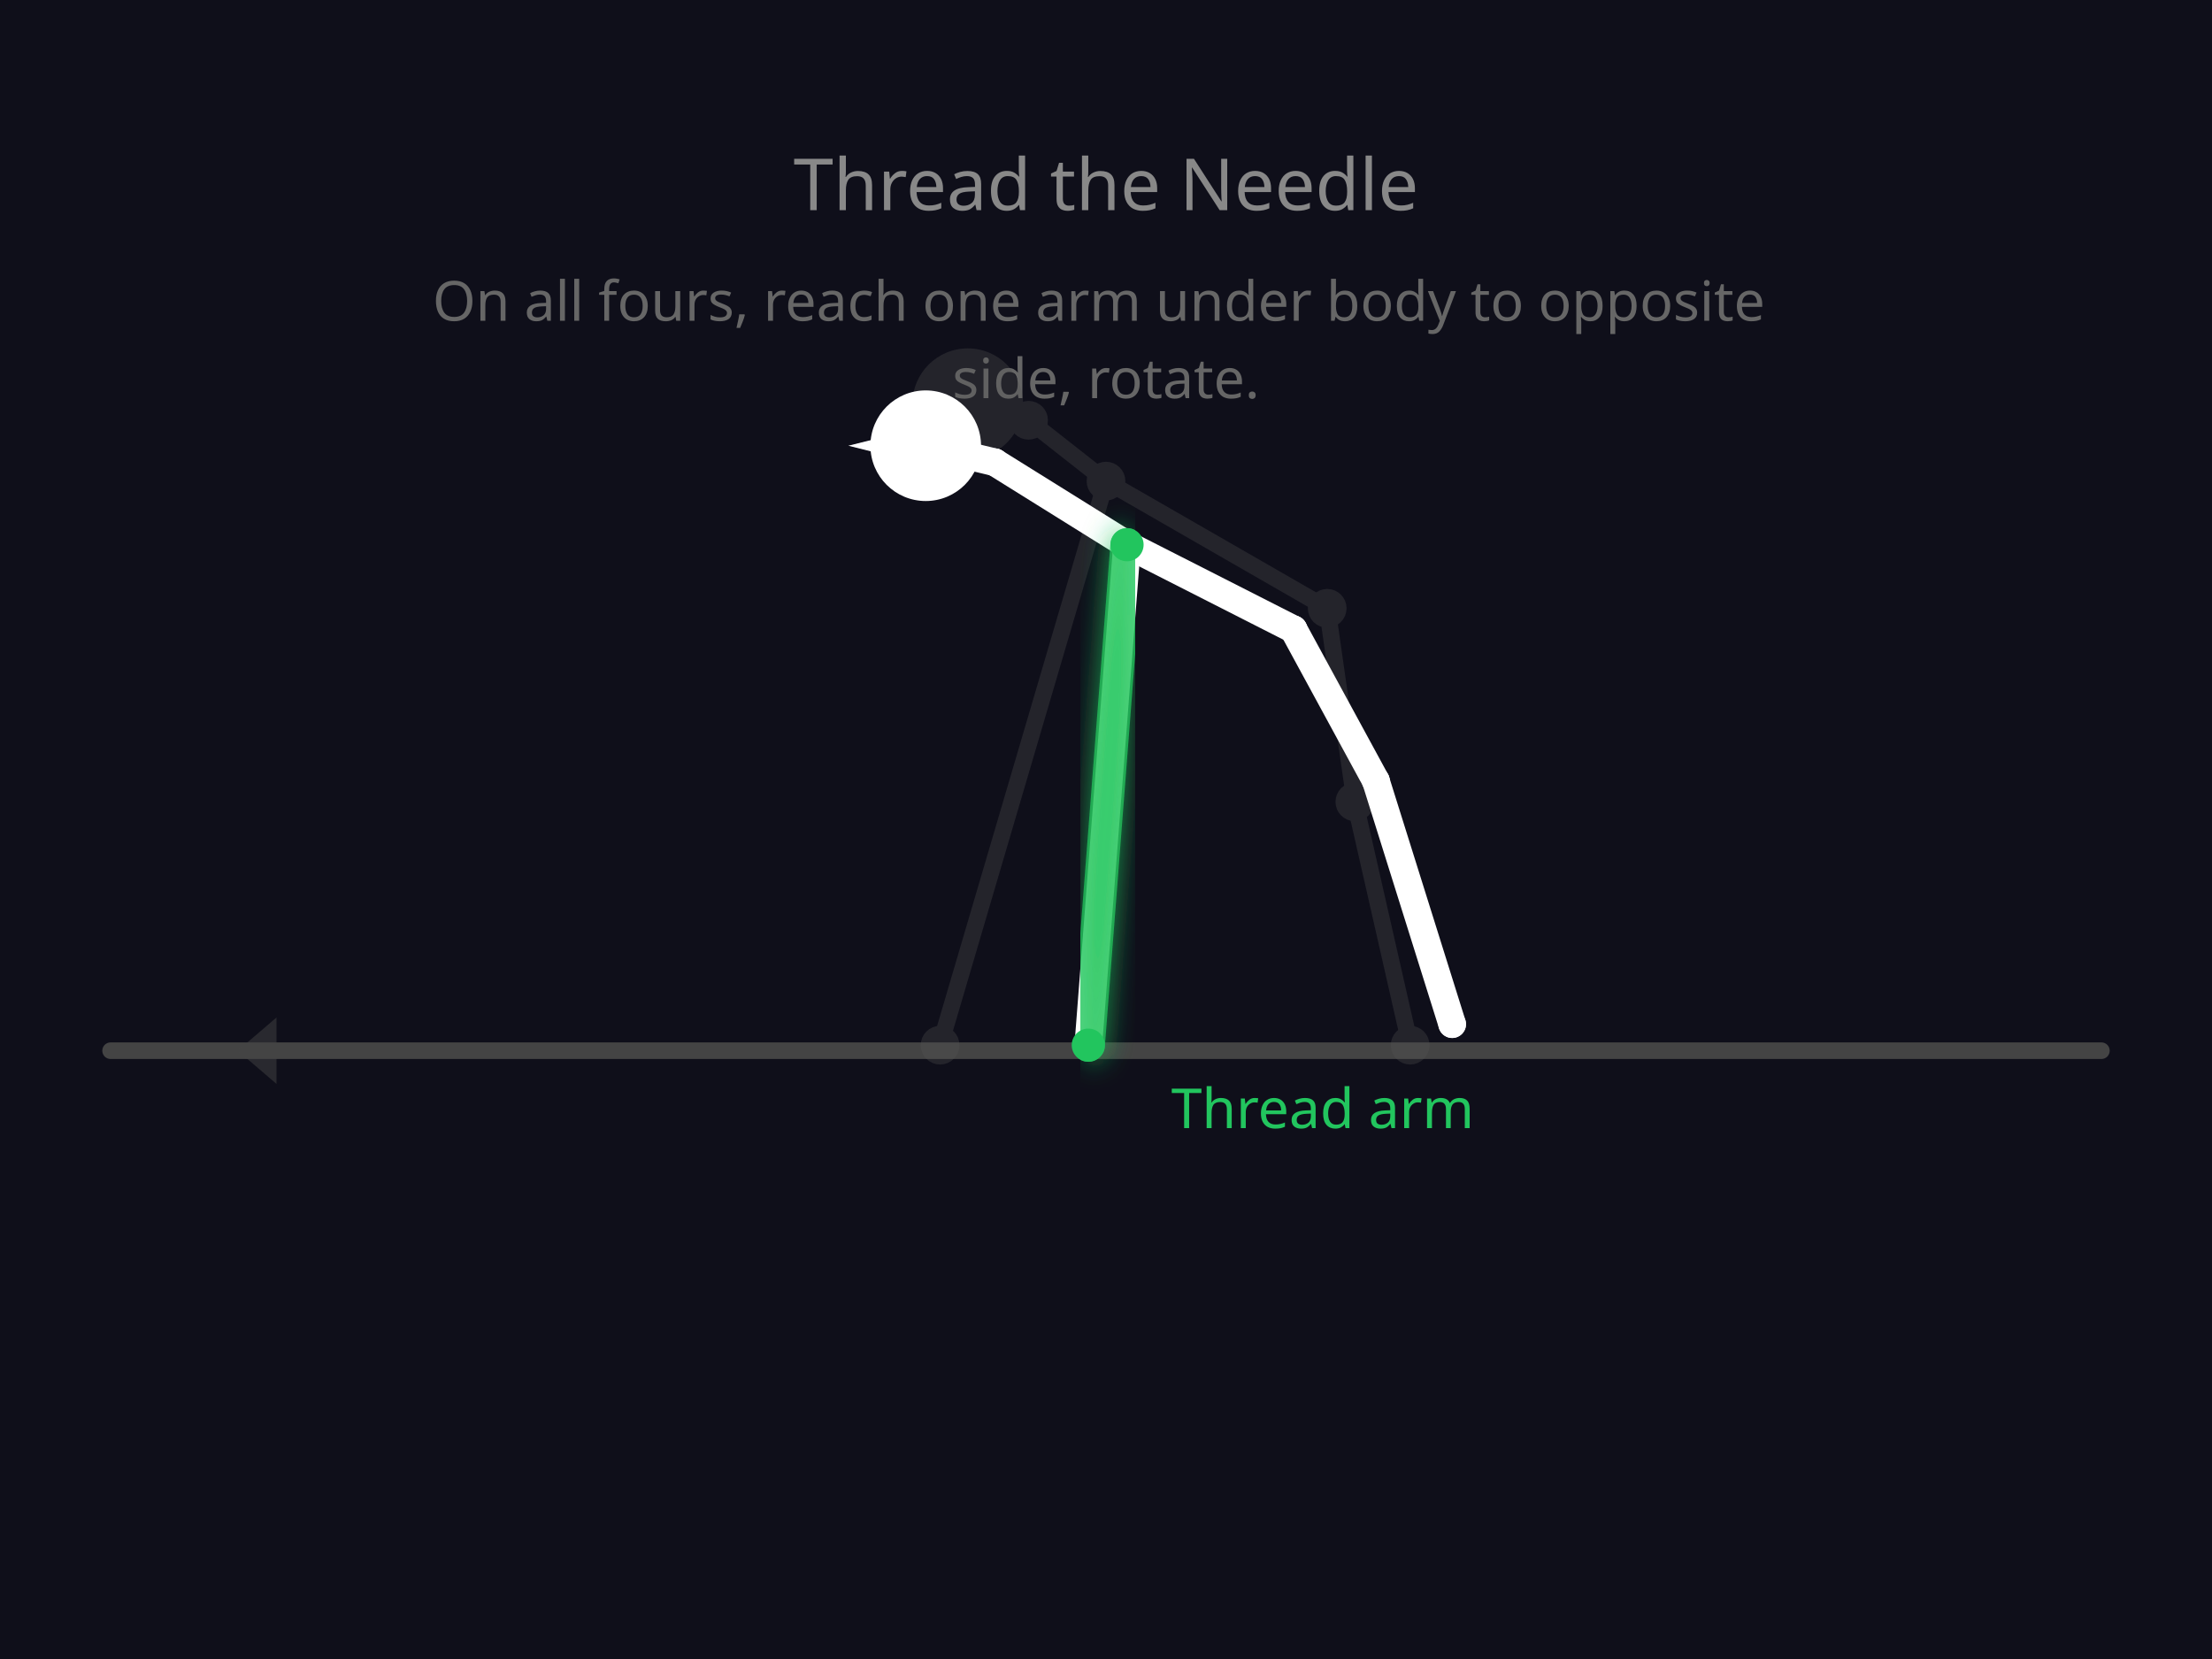
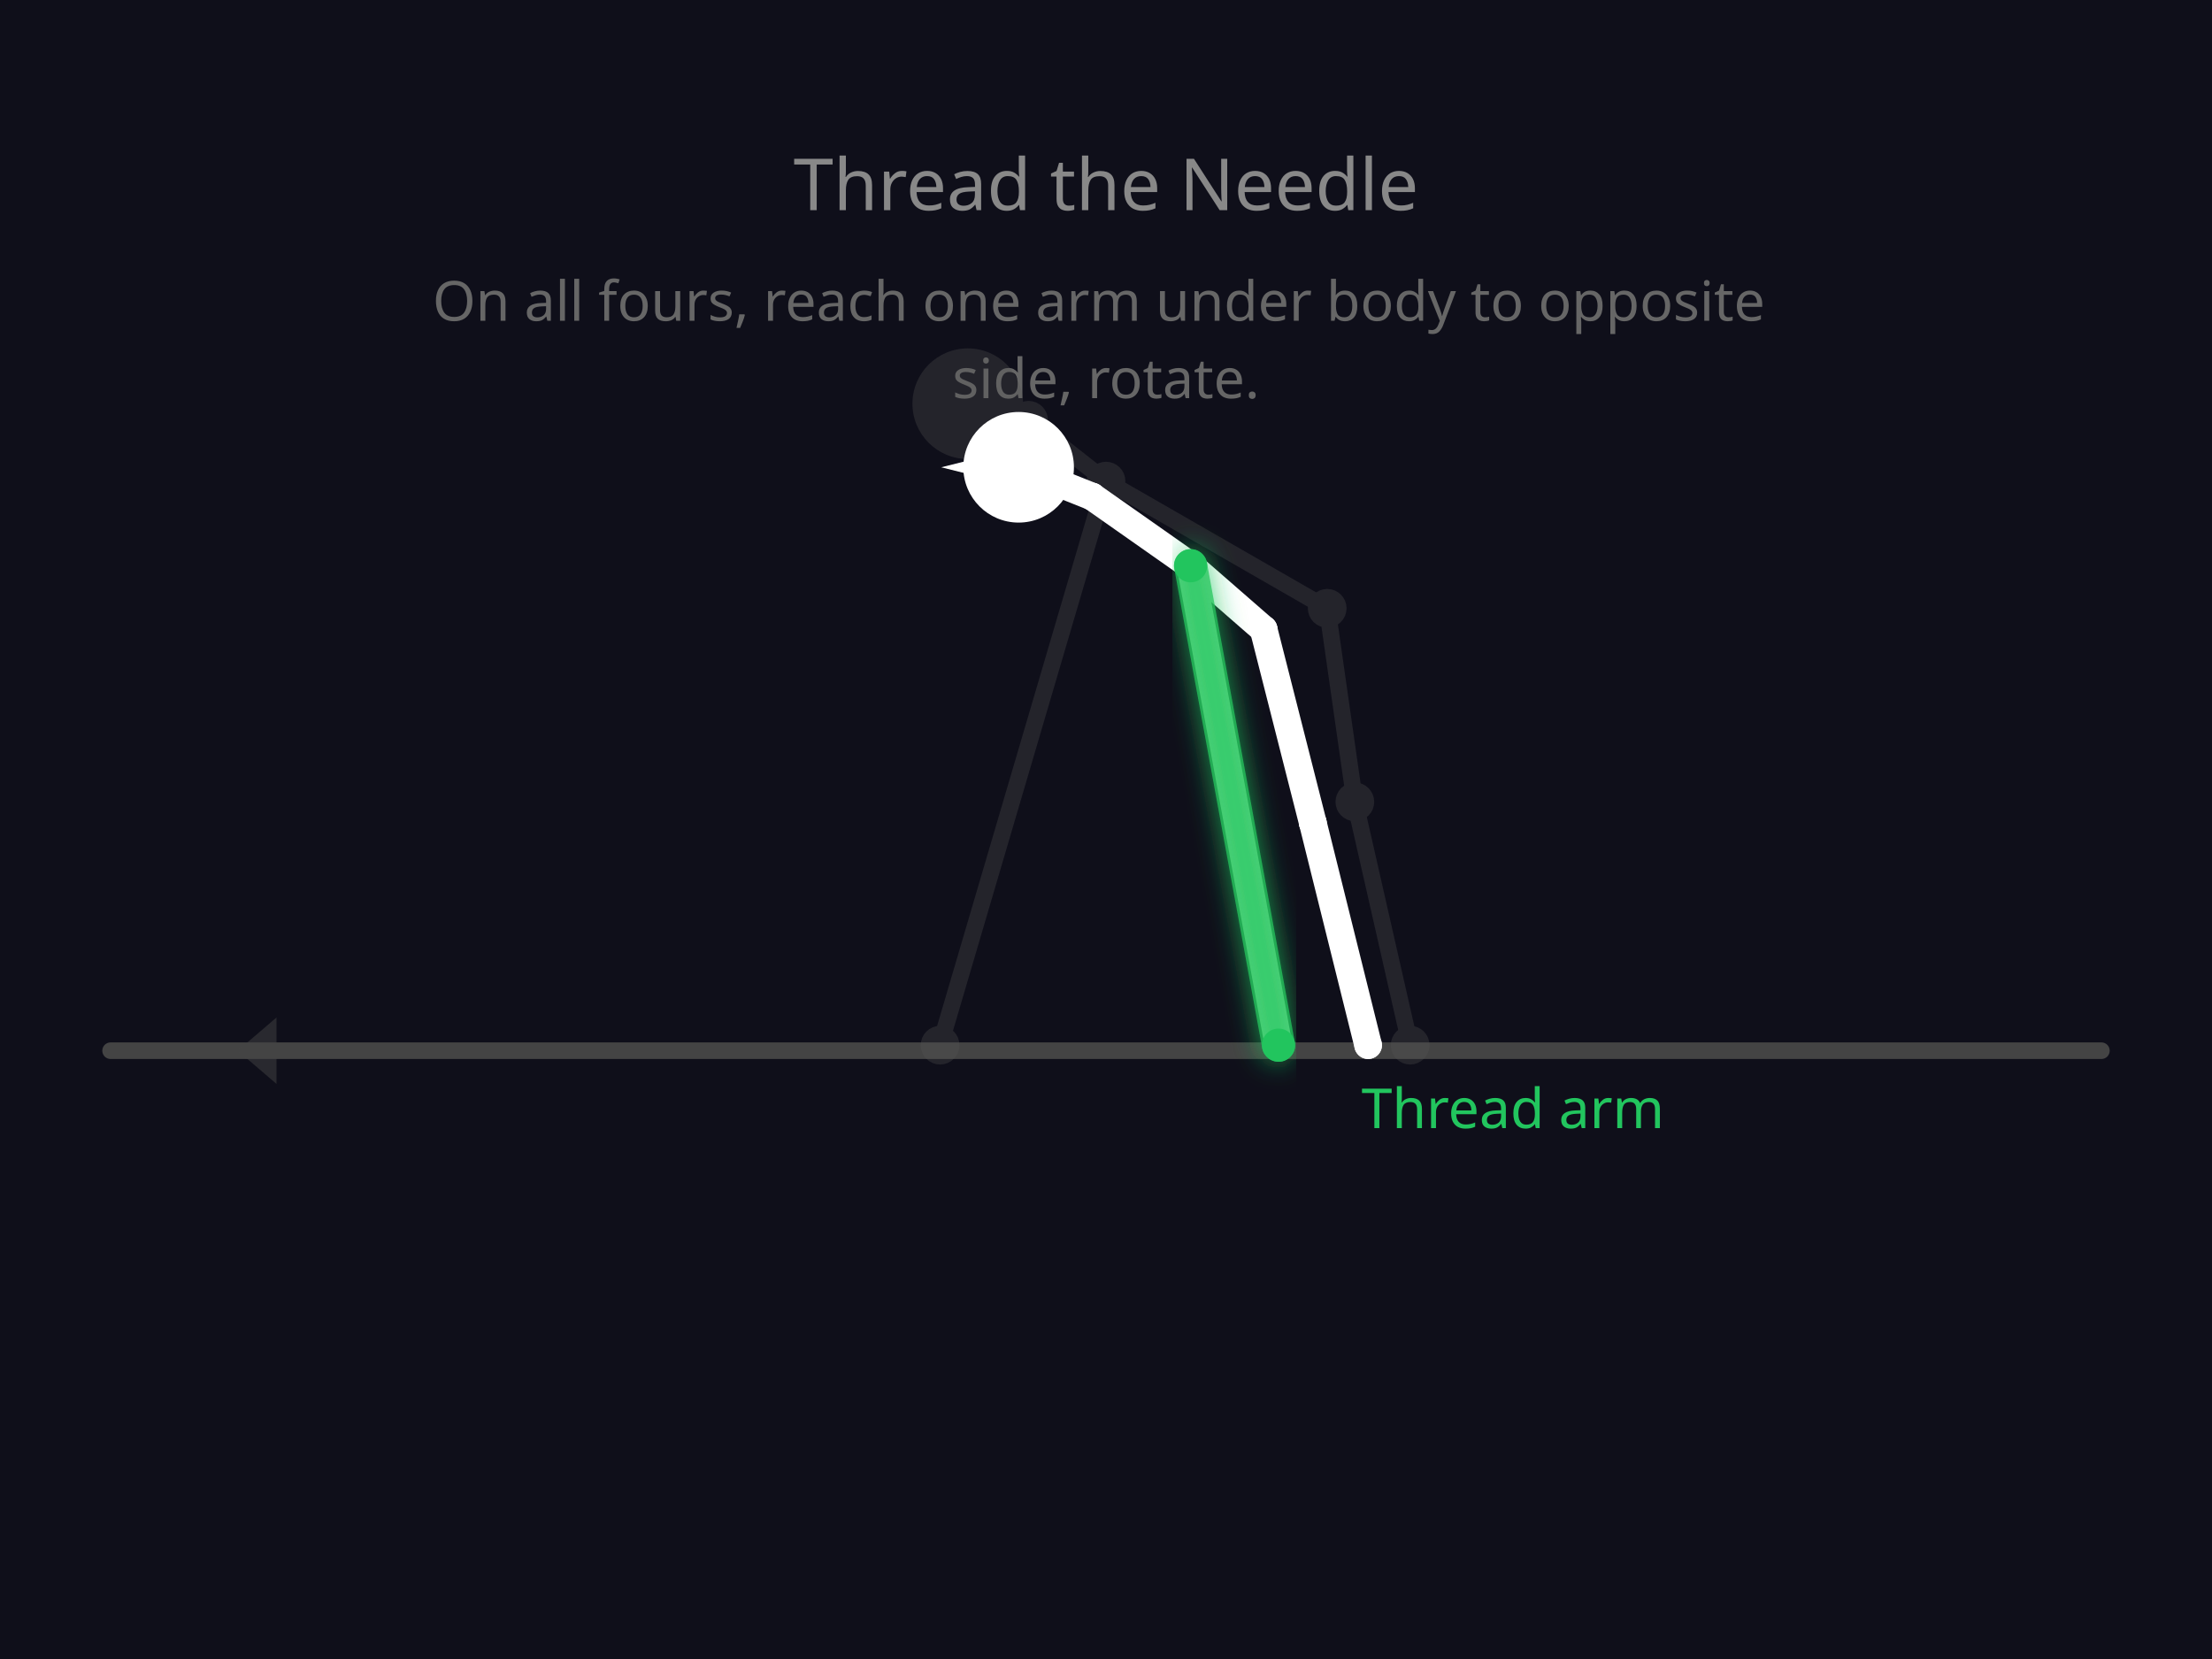
<svg xmlns="http://www.w3.org/2000/svg" viewBox="0 0 400 300">
  <defs>
    <filter id="glow" x="-20%" y="-20%" width="140%" height="140%">
      <feGaussianBlur stdDeviation="2.5" result="blur" />
      <feMerge>
        <feMergeNode in="blur" />
        <feMergeNode in="SourceGraphic" />
      </feMerge>
    </filter>
  </defs>
  <rect width="400" height="300" fill="#0f0f1a" />
  <line x1="20" y1="190" x2="380" y2="190" stroke="#444" stroke-width="3" stroke-linecap="round" />
  <polygon points="50,196 43,190 50,184" fill="#444" opacity="0.5" />
  <text x="200" y="38" fill="#888" font-size="13" font-family="sans-serif" text-anchor="middle">Thread the Needle</text>
  <text x="200" y="58" fill="#666" font-size="10" font-family="sans-serif" text-anchor="middle">
    <tspan x="200" dy="0">On all fours, reach one arm under body to opposite</tspan>
    <tspan x="200" dy="14">side, rotate.</tspan>
  </text>
  <g stroke="#555" stroke-width="3" fill="none" stroke-linecap="round" stroke-linejoin="round" opacity="0.3">
    <circle cx="175" cy="73" r="10" fill="#555" stroke="none" />
    <line x1="175" y1="73" x2="186" y2="76" />
    <line x1="186" y1="76" x2="200" y2="87" />
    <line x1="200" y1="87" x2="240" y2="110" />
    <line x1="200" y1="87" x2="170" y2="189" />
    <line x1="240" y1="110" x2="245" y2="145" />
    <line x1="245" y1="145" x2="255" y2="189" />
    <circle cx="175" cy="73" r="2" fill="none" />
    <circle cx="186" cy="76" r="2" fill="none" />
    <circle cx="200" cy="87" r="2" fill="none" />
    <circle cx="240" cy="110" r="2" fill="none" />
    <circle cx="170" cy="189" r="2" fill="none" />
    <circle cx="245" cy="145" r="2" fill="none" />
    <circle cx="255" cy="189" r="2" fill="none" />
  </g>
  <g stroke="#FFF" stroke-width="5" fill="none" stroke-linecap="round" stroke-linejoin="round">
-     <circle cx="167.4" cy="80.6" r="10" fill="#FFF" stroke="none" />
-     <polygon points="161.4,78.6 153.4,80.6 161.4,82.6" fill="#FFF" stroke="none" />
-     <line x1="167.4" y1="80.6" x2="179.9" y2="83.6" />
-     <line x1="179.9" y1="83.6" x2="203.8" y2="98.5" />
-     <line x1="203.8" y1="98.5" x2="233.9" y2="113.8" />
-     <line x1="203.8" y1="98.5" x2="196.8" y2="189" />
-     <line x1="233.9" y1="113.8" x2="248.8" y2="141.2" />
-     <line x1="248.8" y1="141.2" x2="262.6" y2="185.2" />
+     <circle cx="184.2" cy="84.5" r="10" fill="#FFF" stroke="none" />
+     <polygon points="178.2,82.5 170.2,84.5 178.2,86.5" fill="#FFF" stroke="none" />
+     <line x1="184.2" y1="84.5" x2="197.5" y2="89.8" />
+     <line x1="197.5" y1="89.8" x2="215.3" y2="102.3" />
+     <line x1="215.3" y1="102.3" x2="228.5" y2="113.8" />
+     <line x1="215.3" y1="102.3" x2="231.2" y2="189" />
+     <line x1="228.5" y1="113.8" x2="237.4" y2="148.8" />
+     <line x1="237.4" y1="148.8" x2="247.4" y2="189" />
    <g filter="url(#glow)">
-       <line x1="203.8" y1="98.5" x2="196.8" y2="189" stroke="#22C55E" stroke-width="6" opacity="0.75" />
+       <line x1="215.3" y1="102.3" x2="231.2" y2="189" stroke="#22C55E" stroke-width="6" opacity="0.75" />
    </g>
-     <circle cx="167.4" cy="80.6" r="2.5" fill="#FFF" stroke="none" />
-     <circle cx="179.9" cy="83.6" r="2.5" fill="#FFF" stroke="none" />
-     <circle cx="203.8" cy="98.5" r="3" fill="#22C55E" stroke="none" />
-     <circle cx="233.9" cy="113.8" r="2.5" fill="#FFF" stroke="none" />
-     <circle cx="196.8" cy="189" r="3" fill="#22C55E" stroke="none" />
-     <circle cx="248.8" cy="141.2" r="2.5" fill="#FFF" stroke="none" />
-     <circle cx="262.6" cy="185.2" r="2.5" fill="#FFF" stroke="none" />
+     <circle cx="184.2" cy="84.5" r="2.5" fill="#FFF" stroke="none" />
+     <circle cx="197.5" cy="89.8" r="2.5" fill="#FFF" stroke="none" />
+     <circle cx="215.3" cy="102.3" r="3" fill="#22C55E" stroke="none" />
+     <circle cx="228.5" cy="113.8" r="2.5" fill="#FFF" stroke="none" />
+     <circle cx="231.2" cy="189" r="3" fill="#22C55E" stroke="none" />
+     <circle cx="237.4" cy="148.8" r="2.5" fill="#FFF" stroke="none" />
+     <circle cx="247.4" cy="189" r="2.5" fill="#FFF" stroke="none" />
  </g>
-   <text x="211.8" y="204" fill="#22C55E" font-size="10" font-family="sans-serif" paint-order="stroke" stroke="#0f0f1a" stroke-width="2" stroke-linecap="round" stroke-linejoin="round">Thread arm</text>
+   <text x="246.2" y="204" fill="#22C55E" font-size="10" font-family="sans-serif" paint-order="stroke" stroke="#0f0f1a" stroke-width="2" stroke-linecap="round" stroke-linejoin="round">Thread arm</text>
</svg>
